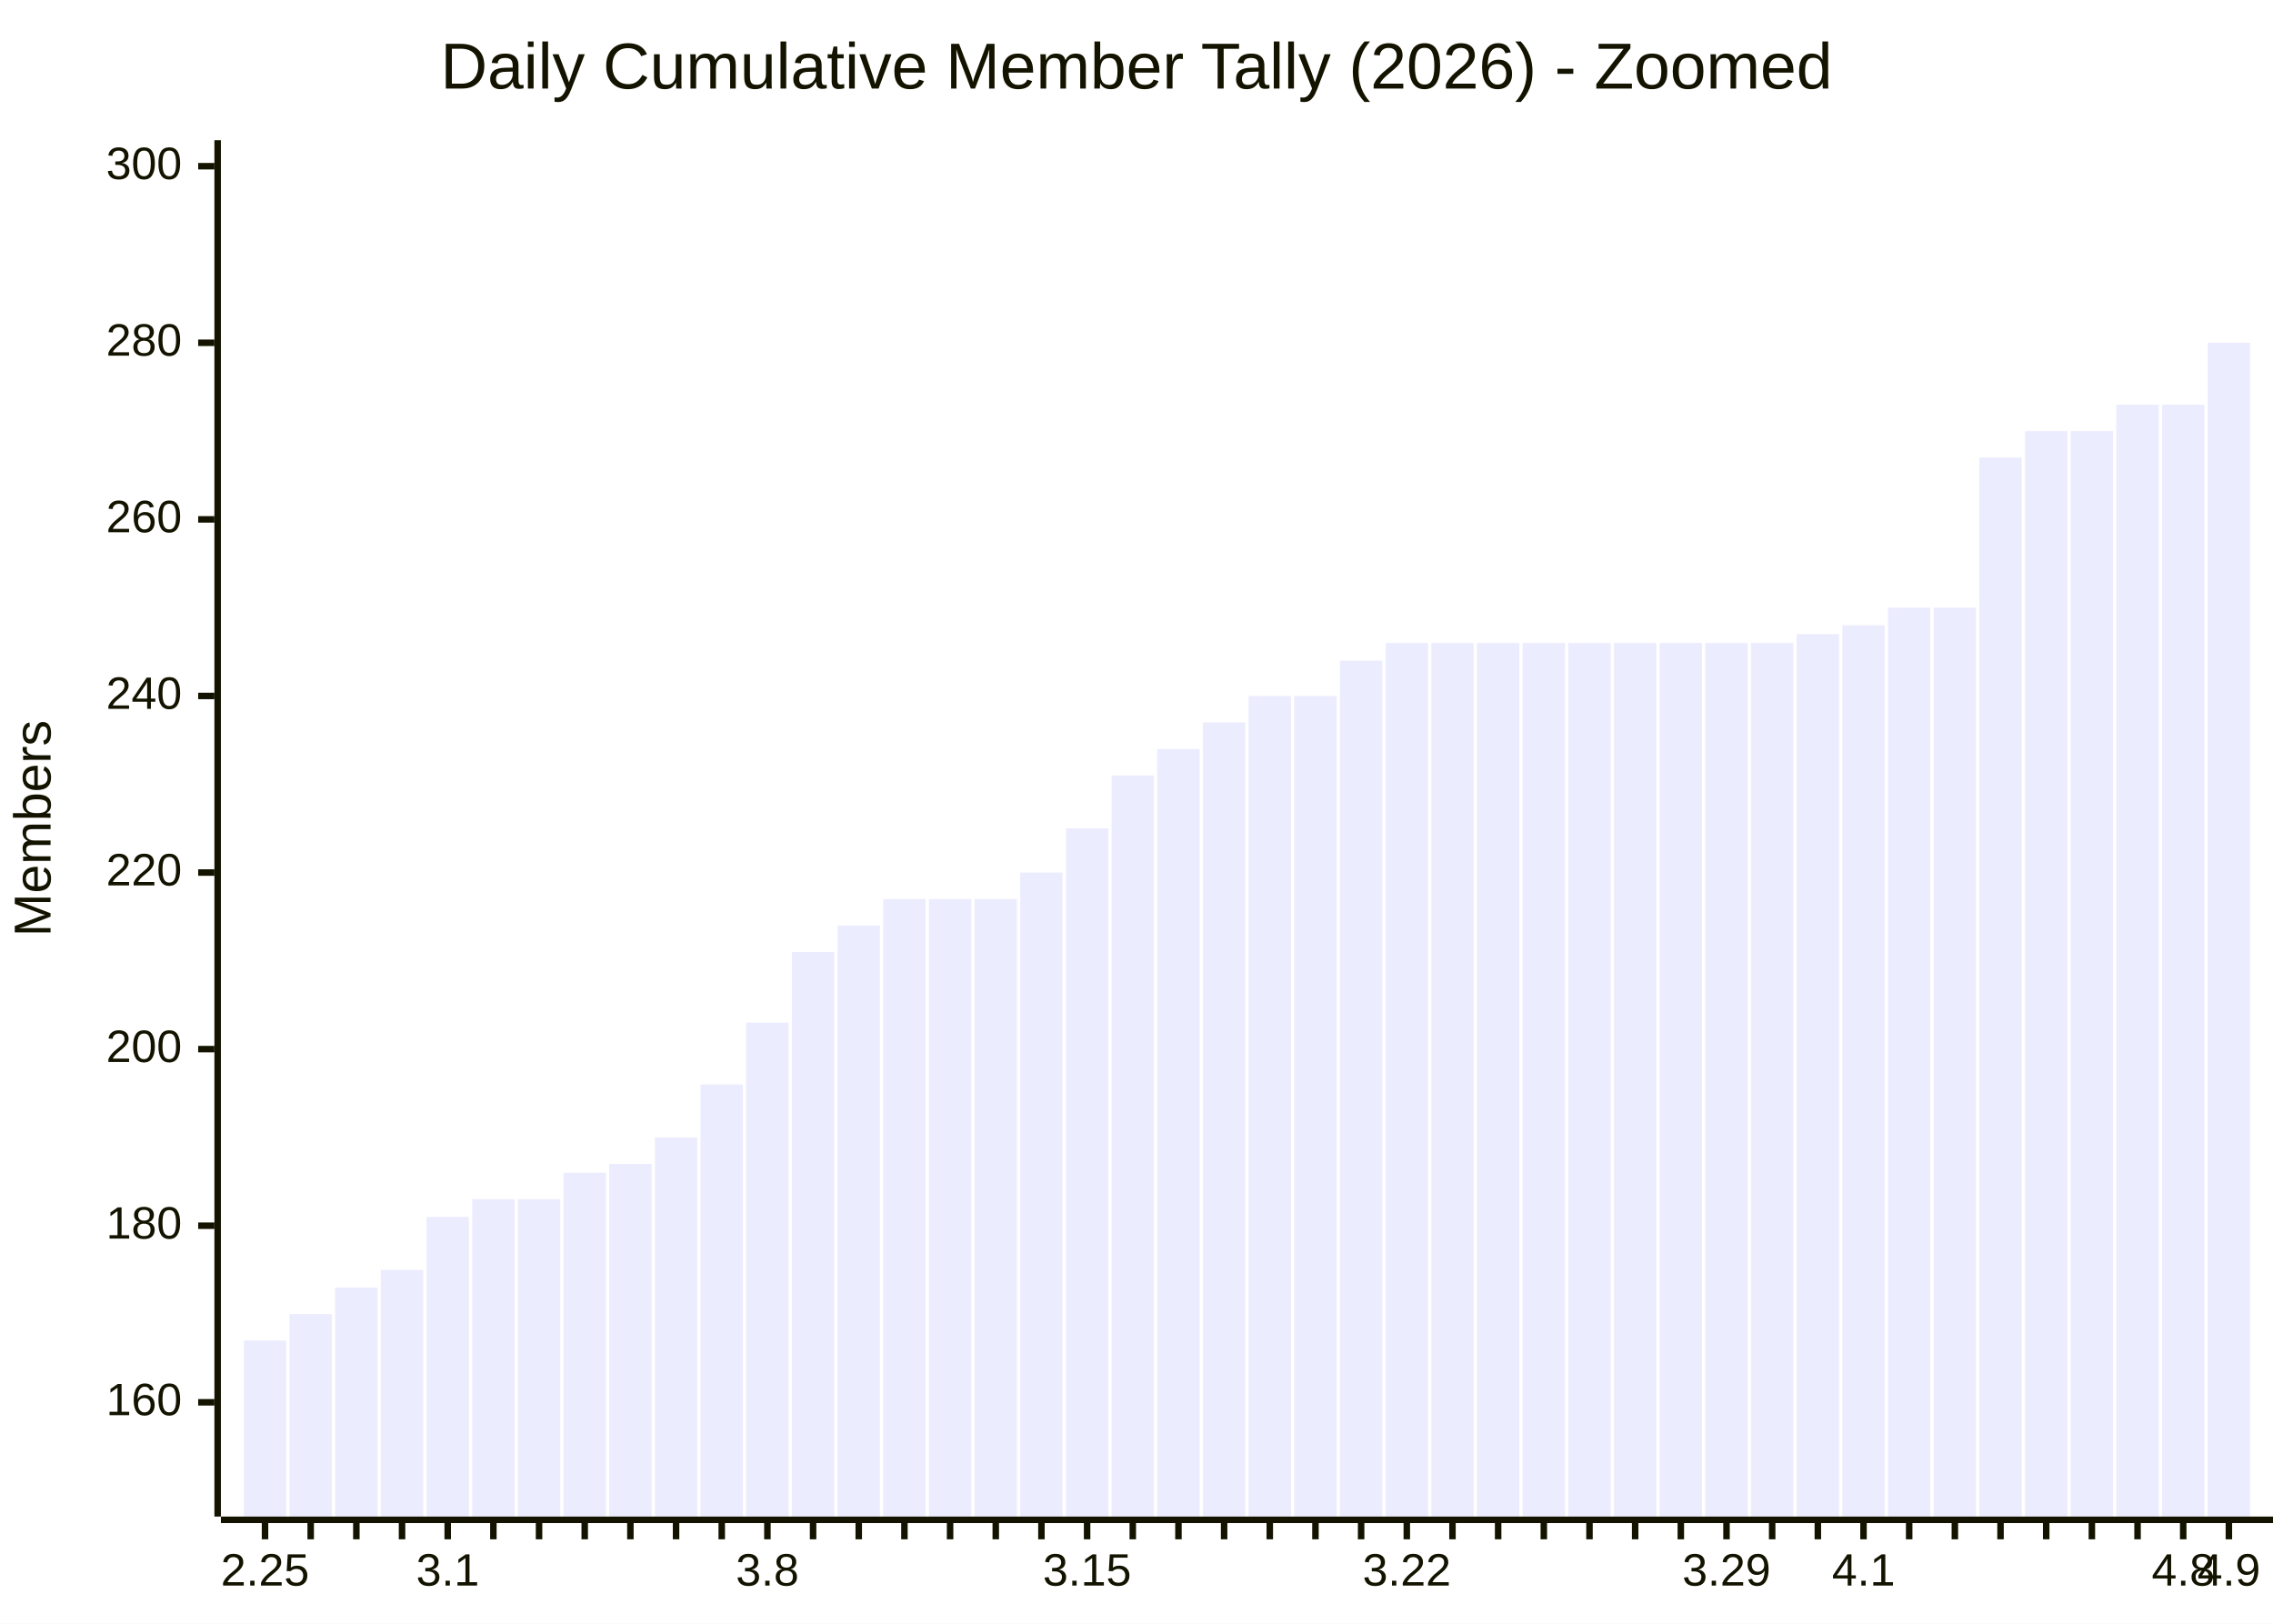
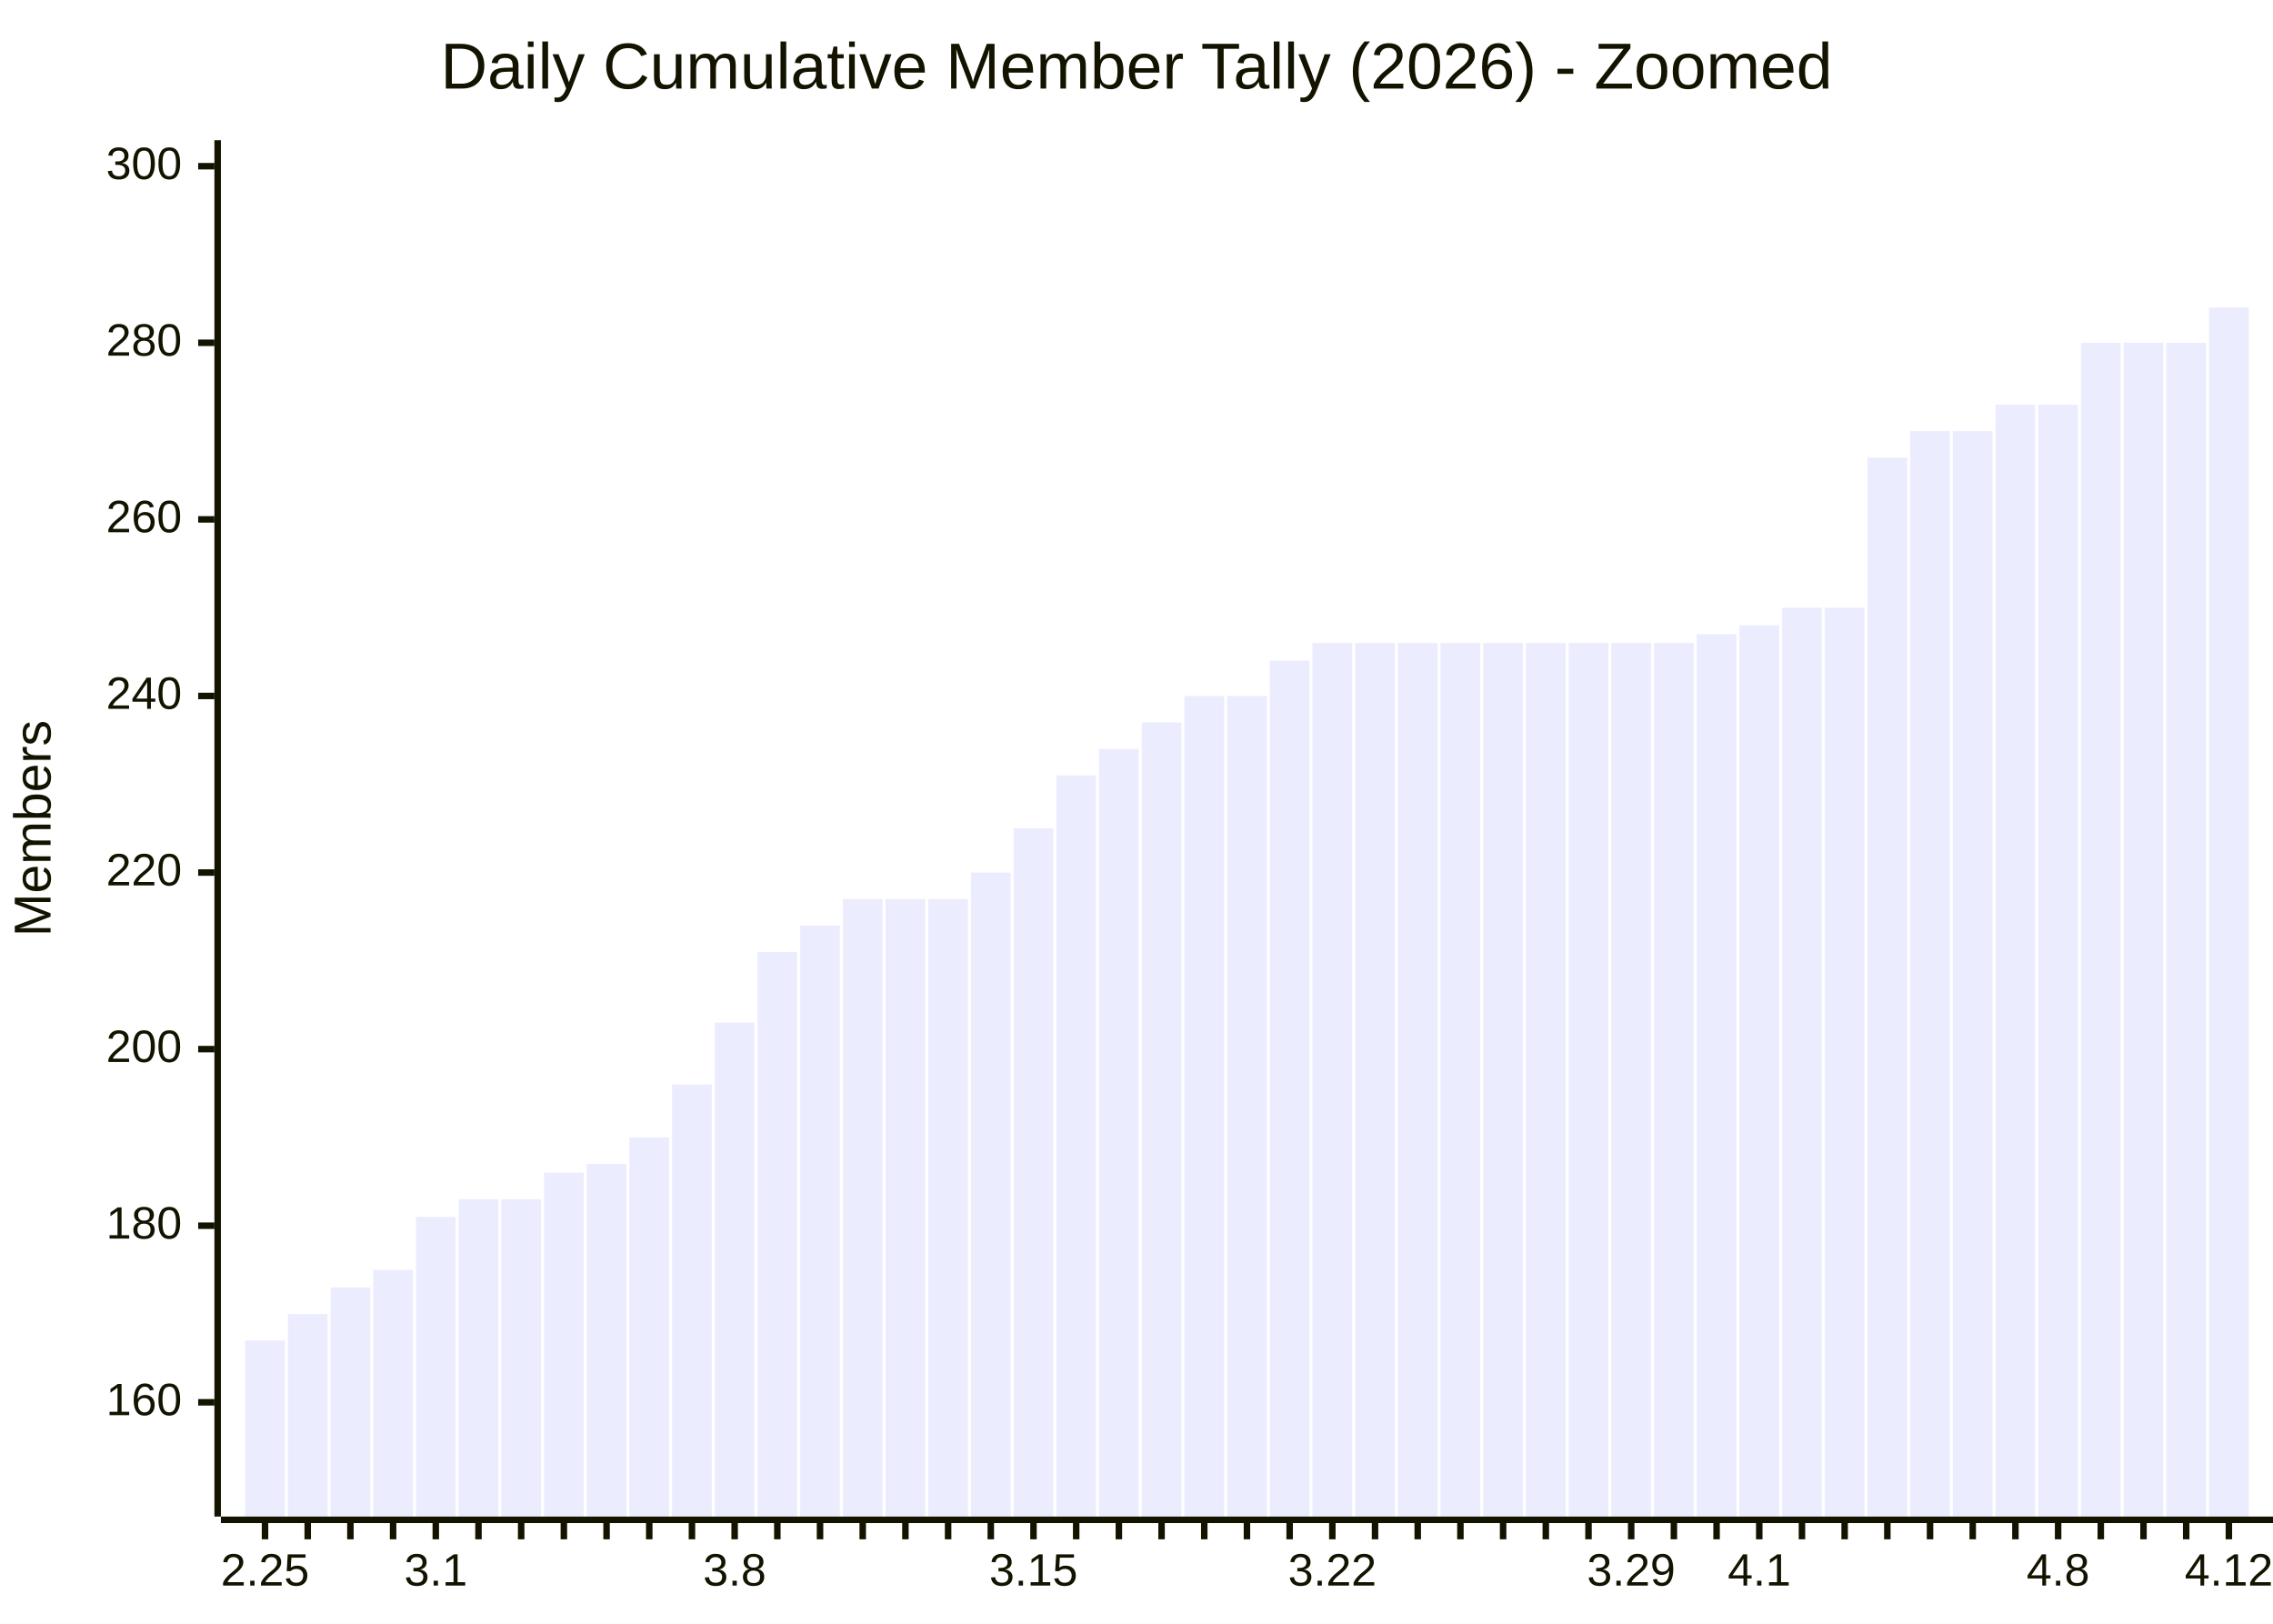
<svg xmlns="http://www.w3.org/2000/svg" id="my-svg" width="100%" style="max-width: 700px; background-color: white;" viewBox="0 0 700 500" role="graphics-document document" aria-roledescription="xychart">
  <style>#my-svg{font-family:"trebuchet ms",verdana,arial,sans-serif;font-size:16px;fill:#333;}@keyframes edge-animation-frame{from{stroke-dashoffset:0;}}@keyframes dash{to{stroke-dashoffset:0;}}#my-svg .edge-animation-slow{stroke-dasharray:9,5!important;stroke-dashoffset:900;animation:dash 50s linear infinite;stroke-linecap:round;}#my-svg .edge-animation-fast{stroke-dasharray:9,5!important;stroke-dashoffset:900;animation:dash 20s linear infinite;stroke-linecap:round;}#my-svg .error-icon{fill:#552222;}#my-svg .error-text{fill:#552222;stroke:#552222;}#my-svg .edge-thickness-normal{stroke-width:1px;}#my-svg .edge-thickness-thick{stroke-width:3.5px;}#my-svg .edge-pattern-solid{stroke-dasharray:0;}#my-svg .edge-thickness-invisible{stroke-width:0;fill:none;}#my-svg .edge-pattern-dashed{stroke-dasharray:3;}#my-svg .edge-pattern-dotted{stroke-dasharray:2;}#my-svg .marker{fill:#333333;stroke:#333333;}#my-svg .marker.cross{stroke:#333333;}#my-svg svg{font-family:"trebuchet ms",verdana,arial,sans-serif;font-size:16px;}#my-svg p{margin:0;}#my-svg :root{--mermaid-font-family:"trebuchet ms",verdana,arial,sans-serif;}</style>
  <g />
  <g class="main">
    <rect width="700" height="500" class="background" fill="white" />
    <g class="chart-title">
      <text x="0" y="0" fill="#131300" font-size="20" dominant-baseline="middle" text-anchor="middle" transform="translate(350, 21.58984) rotate(0)">Daily Cumulative Member Tally (2026) - Zoomed</text>
    </g>
    <g class="plot">
      <g class="bar-plot-0">
-         <rect x="75.088" y="412.78" width="13.058" height="54.22" fill="#ECECFF" stroke="#ECECFF" stroke-width="0" />
-         <rect x="89.153" y="404.624" width="13.058" height="62.376" fill="#ECECFF" stroke="#ECECFF" stroke-width="0" />
-         <rect x="103.218" y="396.468" width="13.058" height="70.532" fill="#ECECFF" stroke="#ECECFF" stroke-width="0" />
-         <rect x="117.283" y="391.03" width="13.058" height="75.97" fill="#ECECFF" stroke="#ECECFF" stroke-width="0" />
-         <rect x="131.348" y="374.717" width="13.058" height="92.283" fill="#ECECFF" stroke="#ECECFF" stroke-width="0" />
-         <rect x="145.413" y="369.28" width="13.058" height="97.72" fill="#ECECFF" stroke="#ECECFF" stroke-width="0" />
-         <rect x="159.478" y="369.28" width="13.058" height="97.72" fill="#ECECFF" stroke="#ECECFF" stroke-width="0" />
-         <rect x="173.543" y="361.123" width="13.058" height="105.877" fill="#ECECFF" stroke="#ECECFF" stroke-width="0" />
-         <rect x="187.608" y="358.404" width="13.058" height="108.596" fill="#ECECFF" stroke="#ECECFF" stroke-width="0" />
-         <rect x="201.674" y="350.248" width="13.058" height="116.752" fill="#ECECFF" stroke="#ECECFF" stroke-width="0" />
-         <rect x="215.739" y="333.935" width="13.058" height="133.065" fill="#ECECFF" stroke="#ECECFF" stroke-width="0" />
-         <rect x="229.804" y="314.903" width="13.058" height="152.097" fill="#ECECFF" stroke="#ECECFF" stroke-width="0" />
-         <rect x="243.869" y="293.153" width="13.058" height="173.847" fill="#ECECFF" stroke="#ECECFF" stroke-width="0" />
-         <rect x="257.934" y="284.997" width="13.058" height="182.003" fill="#ECECFF" stroke="#ECECFF" stroke-width="0" />
-         <rect x="271.999" y="276.84" width="13.058" height="190.16" fill="#ECECFF" stroke="#ECECFF" stroke-width="0" />
-         <rect x="286.064" y="276.84" width="13.058" height="190.16" fill="#ECECFF" stroke="#ECECFF" stroke-width="0" />
-         <rect x="300.129" y="276.84" width="13.058" height="190.16" fill="#ECECFF" stroke="#ECECFF" stroke-width="0" />
-         <rect x="314.194" y="268.684" width="13.058" height="198.316" fill="#ECECFF" stroke="#ECECFF" stroke-width="0" />
-         <rect x="328.259" y="255.09" width="13.058" height="211.91" fill="#ECECFF" stroke="#ECECFF" stroke-width="0" />
-         <rect x="342.324" y="238.777" width="13.058" height="228.223" fill="#ECECFF" stroke="#ECECFF" stroke-width="0" />
-         <rect x="356.389" y="230.621" width="13.058" height="236.379" fill="#ECECFF" stroke="#ECECFF" stroke-width="0" />
-         <rect x="370.454" y="222.464" width="13.058" height="244.536" fill="#ECECFF" stroke="#ECECFF" stroke-width="0" />
-         <rect x="384.519" y="214.308" width="13.058" height="252.692" fill="#ECECFF" stroke="#ECECFF" stroke-width="0" />
-         <rect x="398.584" y="214.308" width="13.058" height="252.692" fill="#ECECFF" stroke="#ECECFF" stroke-width="0" />
-         <rect x="412.649" y="203.433" width="13.058" height="263.567" fill="#ECECFF" stroke="#ECECFF" stroke-width="0" />
-         <rect x="426.714" y="197.995" width="13.058" height="269.005" fill="#ECECFF" stroke="#ECECFF" stroke-width="0" />
-         <rect x="440.779" y="197.995" width="13.058" height="269.005" fill="#ECECFF" stroke="#ECECFF" stroke-width="0" />
-         <rect x="454.844" y="197.995" width="13.058" height="269.005" fill="#ECECFF" stroke="#ECECFF" stroke-width="0" />
-         <rect x="468.909" y="197.995" width="13.058" height="269.005" fill="#ECECFF" stroke="#ECECFF" stroke-width="0" />
-         <rect x="482.974" y="197.995" width="13.058" height="269.005" fill="#ECECFF" stroke="#ECECFF" stroke-width="0" />
-         <rect x="497.039" y="197.995" width="13.058" height="269.005" fill="#ECECFF" stroke="#ECECFF" stroke-width="0" />
-         <rect x="511.104" y="197.995" width="13.058" height="269.005" fill="#ECECFF" stroke="#ECECFF" stroke-width="0" />
-         <rect x="525.17" y="197.995" width="13.058" height="269.005" fill="#ECECFF" stroke="#ECECFF" stroke-width="0" />
-         <rect x="539.235" y="197.995" width="13.058" height="269.005" fill="#ECECFF" stroke="#ECECFF" stroke-width="0" />
-         <rect x="553.3" y="195.276" width="13.058" height="271.724" fill="#ECECFF" stroke="#ECECFF" stroke-width="0" />
-         <rect x="567.365" y="192.557" width="13.058" height="274.443" fill="#ECECFF" stroke="#ECECFF" stroke-width="0" />
-         <rect x="581.43" y="187.12" width="13.058" height="279.88" fill="#ECECFF" stroke="#ECECFF" stroke-width="0" />
-         <rect x="595.495" y="187.12" width="13.058" height="279.88" fill="#ECECFF" stroke="#ECECFF" stroke-width="0" />
-         <rect x="609.56" y="140.9" width="13.058" height="326.1" fill="#ECECFF" stroke="#ECECFF" stroke-width="0" />
-         <rect x="623.625" y="132.744" width="13.058" height="334.256" fill="#ECECFF" stroke="#ECECFF" stroke-width="0" />
-         <rect x="637.69" y="132.744" width="13.058" height="334.256" fill="#ECECFF" stroke="#ECECFF" stroke-width="0" />
-         <rect x="651.755" y="124.587" width="13.058" height="342.413" fill="#ECECFF" stroke="#ECECFF" stroke-width="0" />
-         <rect x="665.82" y="124.587" width="13.058" height="342.413" fill="#ECECFF" stroke="#ECECFF" stroke-width="0" />
-         <rect x="679.885" y="105.556" width="13.058" height="361.444" fill="#ECECFF" stroke="#ECECFF" stroke-width="0" />
+         <rect x="75.505" y="412.78" width="12.225" height="54.22" fill="#ECECFF" stroke="#ECECFF" stroke-width="0" />
+         <rect x="88.653" y="404.624" width="12.225" height="62.376" fill="#ECECFF" stroke="#ECECFF" stroke-width="0" />
+         <rect x="101.8" y="396.468" width="12.225" height="70.532" fill="#ECECFF" stroke="#ECECFF" stroke-width="0" />
+         <rect x="114.948" y="391.03" width="12.225" height="75.97" fill="#ECECFF" stroke="#ECECFF" stroke-width="0" />
+         <rect x="128.096" y="374.717" width="12.225" height="92.283" fill="#ECECFF" stroke="#ECECFF" stroke-width="0" />
+         <rect x="141.244" y="369.28" width="12.225" height="97.72" fill="#ECECFF" stroke="#ECECFF" stroke-width="0" />
+         <rect x="154.391" y="369.28" width="12.225" height="97.72" fill="#ECECFF" stroke="#ECECFF" stroke-width="0" />
+         <rect x="167.539" y="361.123" width="12.225" height="105.877" fill="#ECECFF" stroke="#ECECFF" stroke-width="0" />
+         <rect x="180.687" y="358.404" width="12.225" height="108.596" fill="#ECECFF" stroke="#ECECFF" stroke-width="0" />
+         <rect x="193.835" y="350.248" width="12.225" height="116.752" fill="#ECECFF" stroke="#ECECFF" stroke-width="0" />
+         <rect x="206.982" y="333.935" width="12.225" height="133.065" fill="#ECECFF" stroke="#ECECFF" stroke-width="0" />
+         <rect x="220.13" y="314.903" width="12.225" height="152.097" fill="#ECECFF" stroke="#ECECFF" stroke-width="0" />
+         <rect x="233.278" y="293.153" width="12.225" height="173.847" fill="#ECECFF" stroke="#ECECFF" stroke-width="0" />
+         <rect x="246.426" y="284.997" width="12.225" height="182.003" fill="#ECECFF" stroke="#ECECFF" stroke-width="0" />
+         <rect x="259.573" y="276.84" width="12.225" height="190.16" fill="#ECECFF" stroke="#ECECFF" stroke-width="0" />
+         <rect x="272.721" y="276.84" width="12.225" height="190.16" fill="#ECECFF" stroke="#ECECFF" stroke-width="0" />
+         <rect x="285.869" y="276.84" width="12.225" height="190.16" fill="#ECECFF" stroke="#ECECFF" stroke-width="0" />
+         <rect x="299.017" y="268.684" width="12.225" height="198.316" fill="#ECECFF" stroke="#ECECFF" stroke-width="0" />
+         <rect x="312.165" y="255.09" width="12.225" height="211.91" fill="#ECECFF" stroke="#ECECFF" stroke-width="0" />
+         <rect x="325.312" y="238.777" width="12.225" height="228.223" fill="#ECECFF" stroke="#ECECFF" stroke-width="0" />
+         <rect x="338.46" y="230.621" width="12.225" height="236.379" fill="#ECECFF" stroke="#ECECFF" stroke-width="0" />
+         <rect x="351.608" y="222.464" width="12.225" height="244.536" fill="#ECECFF" stroke="#ECECFF" stroke-width="0" />
+         <rect x="364.756" y="214.308" width="12.225" height="252.692" fill="#ECECFF" stroke="#ECECFF" stroke-width="0" />
+         <rect x="377.903" y="214.308" width="12.225" height="252.692" fill="#ECECFF" stroke="#ECECFF" stroke-width="0" />
+         <rect x="391.051" y="203.433" width="12.225" height="263.567" fill="#ECECFF" stroke="#ECECFF" stroke-width="0" />
+         <rect x="404.199" y="197.995" width="12.225" height="269.005" fill="#ECECFF" stroke="#ECECFF" stroke-width="0" />
+         <rect x="417.347" y="197.995" width="12.225" height="269.005" fill="#ECECFF" stroke="#ECECFF" stroke-width="0" />
+         <rect x="430.494" y="197.995" width="12.225" height="269.005" fill="#ECECFF" stroke="#ECECFF" stroke-width="0" />
+         <rect x="443.642" y="197.995" width="12.225" height="269.005" fill="#ECECFF" stroke="#ECECFF" stroke-width="0" />
+         <rect x="456.79" y="197.995" width="12.225" height="269.005" fill="#ECECFF" stroke="#ECECFF" stroke-width="0" />
+         <rect x="469.938" y="197.995" width="12.225" height="269.005" fill="#ECECFF" stroke="#ECECFF" stroke-width="0" />
+         <rect x="483.085" y="197.995" width="12.225" height="269.005" fill="#ECECFF" stroke="#ECECFF" stroke-width="0" />
+         <rect x="496.233" y="197.995" width="12.225" height="269.005" fill="#ECECFF" stroke="#ECECFF" stroke-width="0" />
+         <rect x="509.381" y="197.995" width="12.225" height="269.005" fill="#ECECFF" stroke="#ECECFF" stroke-width="0" />
+         <rect x="522.529" y="195.276" width="12.225" height="271.724" fill="#ECECFF" stroke="#ECECFF" stroke-width="0" />
+         <rect x="535.676" y="192.557" width="12.225" height="274.443" fill="#ECECFF" stroke="#ECECFF" stroke-width="0" />
+         <rect x="548.824" y="187.12" width="12.225" height="279.88" fill="#ECECFF" stroke="#ECECFF" stroke-width="0" />
+         <rect x="561.972" y="187.12" width="12.225" height="279.88" fill="#ECECFF" stroke="#ECECFF" stroke-width="0" />
+         <rect x="575.12" y="140.9" width="12.225" height="326.1" fill="#ECECFF" stroke="#ECECFF" stroke-width="0" />
+         <rect x="588.267" y="132.744" width="12.225" height="334.256" fill="#ECECFF" stroke="#ECECFF" stroke-width="0" />
+         <rect x="601.415" y="132.744" width="12.225" height="334.256" fill="#ECECFF" stroke="#ECECFF" stroke-width="0" />
+         <rect x="614.563" y="124.587" width="12.225" height="342.413" fill="#ECECFF" stroke="#ECECFF" stroke-width="0" />
+         <rect x="627.711" y="124.587" width="12.225" height="342.413" fill="#ECECFF" stroke="#ECECFF" stroke-width="0" />
+         <rect x="640.858" y="105.556" width="12.225" height="361.444" fill="#ECECFF" stroke="#ECECFF" stroke-width="0" />
+         <rect x="654.006" y="105.556" width="12.225" height="361.444" fill="#ECECFF" stroke="#ECECFF" stroke-width="0" />
+         <rect x="667.154" y="105.556" width="12.225" height="361.444" fill="#ECECFF" stroke="#ECECFF" stroke-width="0" />
+         <rect x="680.302" y="94.681" width="12.225" height="372.319" fill="#ECECFF" stroke="#ECECFF" stroke-width="0" />
      </g>
    </g>
    <g class="bottom-axis">
      <g class="axis-line">
        <path d="M 68.031,468 L 700,468" fill="none" stroke="#131300" stroke-width="2" />
      </g>
      <g class="label">
        <text x="0" y="0" fill="#131300" font-size="14" dominant-baseline="text-before-edge" text-anchor="middle" transform="translate(81.61719, 479) rotate(0)">2.25</text>
-         <text x="0" y="0" fill="#131300" font-size="14" dominant-baseline="text-before-edge" text-anchor="middle" transform="translate(95.68223, 479) rotate(0)">​​</text>
-         <text x="0" y="0" fill="#131300" font-size="14" dominant-baseline="text-before-edge" text-anchor="middle" transform="translate(109.7473, 479) rotate(0)">​​​</text>
-         <text x="0" y="0" fill="#131300" font-size="14" dominant-baseline="text-before-edge" text-anchor="middle" transform="translate(123.8123, 479) rotate(0)">​​​​</text>
-         <text x="0" y="0" fill="#131300" font-size="14" dominant-baseline="text-before-edge" text-anchor="middle" transform="translate(137.8774, 479) rotate(0)">3.1</text>
-         <text x="0" y="0" fill="#131300" font-size="14" dominant-baseline="text-before-edge" text-anchor="middle" transform="translate(151.9424, 479) rotate(0)">​​​​​​</text>
-         <text x="0" y="0" fill="#131300" font-size="14" dominant-baseline="text-before-edge" text-anchor="middle" transform="translate(166.0075, 479) rotate(0)">​​​​​​​</text>
-         <text x="0" y="0" fill="#131300" font-size="14" dominant-baseline="text-before-edge" text-anchor="middle" transform="translate(180.0725, 479) rotate(0)">​​​​​​​​</text>
-         <text x="0" y="0" fill="#131300" font-size="14" dominant-baseline="text-before-edge" text-anchor="middle" transform="translate(194.1375, 479) rotate(0)">​​​​​​​​​</text>
-         <text x="0" y="0" fill="#131300" font-size="14" dominant-baseline="text-before-edge" text-anchor="middle" transform="translate(208.2026, 479) rotate(0)">​​​​​​​​​​</text>
-         <text x="0" y="0" fill="#131300" font-size="14" dominant-baseline="text-before-edge" text-anchor="middle" transform="translate(222.2676, 479) rotate(0)">​​​​​​​​​​​</text>
-         <text x="0" y="0" fill="#131300" font-size="14" dominant-baseline="text-before-edge" text-anchor="middle" transform="translate(236.3327, 479) rotate(0)">3.8</text>
-         <text x="0" y="0" fill="#131300" font-size="14" dominant-baseline="text-before-edge" text-anchor="middle" transform="translate(250.3977, 479) rotate(0)">​​​​​​​​​​​​​</text>
-         <text x="0" y="0" fill="#131300" font-size="14" dominant-baseline="text-before-edge" text-anchor="middle" transform="translate(264.4628, 479) rotate(0)">​​​​​​​​​​​​​​</text>
-         <text x="0" y="0" fill="#131300" font-size="14" dominant-baseline="text-before-edge" text-anchor="middle" transform="translate(278.5278, 479) rotate(0)">​​​​​​​​​​​​​​​</text>
-         <text x="0" y="0" fill="#131300" font-size="14" dominant-baseline="text-before-edge" text-anchor="middle" transform="translate(292.5928, 479) rotate(0)">​​​​​​​​​​​​​​​​</text>
-         <text x="0" y="0" fill="#131300" font-size="14" dominant-baseline="text-before-edge" text-anchor="middle" transform="translate(306.6579, 479) rotate(0)">​​​​​​​​​​​​​​​​​</text>
-         <text x="0" y="0" fill="#131300" font-size="14" dominant-baseline="text-before-edge" text-anchor="middle" transform="translate(320.7229, 479) rotate(0)">​​​​​​​​​​​​​​​​​​</text>
-         <text x="0" y="0" fill="#131300" font-size="14" dominant-baseline="text-before-edge" text-anchor="middle" transform="translate(334.788, 479) rotate(0)">3.15</text>
-         <text x="0" y="0" fill="#131300" font-size="14" dominant-baseline="text-before-edge" text-anchor="middle" transform="translate(348.853, 479) rotate(0)">​​​​​​​​​​​​​​​​​​​​</text>
-         <text x="0" y="0" fill="#131300" font-size="14" dominant-baseline="text-before-edge" text-anchor="middle" transform="translate(362.9181, 479) rotate(0)">​​​​​​​​​​​​​​​​​​​​​</text>
-         <text x="0" y="0" fill="#131300" font-size="14" dominant-baseline="text-before-edge" text-anchor="middle" transform="translate(376.9831, 479) rotate(0)">​​​​​​​​​​​​​​​​​​​​​​</text>
-         <text x="0" y="0" fill="#131300" font-size="14" dominant-baseline="text-before-edge" text-anchor="middle" transform="translate(391.0481, 479) rotate(0)">​​​​​​​​​​​​​​​​​​​​​​​</text>
-         <text x="0" y="0" fill="#131300" font-size="14" dominant-baseline="text-before-edge" text-anchor="middle" transform="translate(405.1132, 479) rotate(0)">​​​​​​​​​​​​​​​​​​​​​​​​</text>
-         <text x="0" y="0" fill="#131300" font-size="14" dominant-baseline="text-before-edge" text-anchor="middle" transform="translate(419.1782, 479) rotate(0)">​​​​​​​​​​​​​​​​​​​​​​​​​</text>
-         <text x="0" y="0" fill="#131300" font-size="14" dominant-baseline="text-before-edge" text-anchor="middle" transform="translate(433.2433, 479) rotate(0)">3.22</text>
-         <text x="0" y="0" fill="#131300" font-size="14" dominant-baseline="text-before-edge" text-anchor="middle" transform="translate(447.3083, 479) rotate(0)">​​​​​​​​​​​​​​​​​​​​​​​​​​​</text>
-         <text x="0" y="0" fill="#131300" font-size="14" dominant-baseline="text-before-edge" text-anchor="middle" transform="translate(461.3734, 479) rotate(0)">​​​​​​​​​​​​​​​​​​​​​​​​​​​​</text>
-         <text x="0" y="0" fill="#131300" font-size="14" dominant-baseline="text-before-edge" text-anchor="middle" transform="translate(475.4384, 479) rotate(0)">​​​​​​​​​​​​​​​​​​​​​​​​​​​​​</text>
-         <text x="0" y="0" fill="#131300" font-size="14" dominant-baseline="text-before-edge" text-anchor="middle" transform="translate(489.5035, 479) rotate(0)">​​​​​​​​​​​​​​​​​​​​​​​​​​​​​​</text>
-         <text x="0" y="0" fill="#131300" font-size="14" dominant-baseline="text-before-edge" text-anchor="middle" transform="translate(503.5685, 479) rotate(0)">​​​​​​​​​​​​​​​​​​​​​​​​​​​​​​​</text>
-         <text x="0" y="0" fill="#131300" font-size="14" dominant-baseline="text-before-edge" text-anchor="middle" transform="translate(517.6335, 479) rotate(0)">​​​​​​​​​​​​​​​​​​​​​​​​​​​​​​​​</text>
-         <text x="0" y="0" fill="#131300" font-size="14" dominant-baseline="text-before-edge" text-anchor="middle" transform="translate(531.6986, 479) rotate(0)">3.29</text>
-         <text x="0" y="0" fill="#131300" font-size="14" dominant-baseline="text-before-edge" text-anchor="middle" transform="translate(545.7636, 479) rotate(0)">​​​​​​​​​​​​​​​​​​​​​​​​​​​​​​​​​​</text>
-         <text x="0" y="0" fill="#131300" font-size="14" dominant-baseline="text-before-edge" text-anchor="middle" transform="translate(559.8287, 479) rotate(0)">​​​​​​​​​​​​​​​​​​​​​​​​​​​​​​​​​​​</text>
-         <text x="0" y="0" fill="#131300" font-size="14" dominant-baseline="text-before-edge" text-anchor="middle" transform="translate(573.8937, 479) rotate(0)">4.1</text>
-         <text x="0" y="0" fill="#131300" font-size="14" dominant-baseline="text-before-edge" text-anchor="middle" transform="translate(587.9588, 479) rotate(0)">​​​​​​​​​​​​​​​​​​​​​​​​​​​​​​​​​​​​​</text>
-         <text x="0" y="0" fill="#131300" font-size="14" dominant-baseline="text-before-edge" text-anchor="middle" transform="translate(602.0238, 479) rotate(0)">​​​​​​​​​​​​​​​​​​​​​​​​​​​​​​​​​​​​​​</text>
-         <text x="0" y="0" fill="#131300" font-size="14" dominant-baseline="text-before-edge" text-anchor="middle" transform="translate(616.0888, 479) rotate(0)">​​​​​​​​​​​​​​​​​​​​​​​​​​​​​​​​​​​​​​​</text>
-         <text x="0" y="0" fill="#131300" font-size="14" dominant-baseline="text-before-edge" text-anchor="middle" transform="translate(630.1539, 479) rotate(0)">​​​​​​​​​​​​​​​​​​​​​​​​​​​​​​​​​​​​​​​​</text>
-         <text x="0" y="0" fill="#131300" font-size="14" dominant-baseline="text-before-edge" text-anchor="middle" transform="translate(644.2189, 479) rotate(0)">​​​​​​​​​​​​​​​​​​​​​​​​​​​​​​​​​​​​​​​​​</text>
-         <text x="0" y="0" fill="#131300" font-size="14" dominant-baseline="text-before-edge" text-anchor="middle" transform="translate(658.284, 479) rotate(0)">​​​​​​​​​​​​​​​​​​​​​​​​​​​​​​​​​​​​​​​​​​</text>
-         <text x="0" y="0" fill="#131300" font-size="14" dominant-baseline="text-before-edge" text-anchor="middle" transform="translate(672.349, 479) rotate(0)">4.8</text>
-         <text x="0" y="0" fill="#131300" font-size="14" dominant-baseline="text-before-edge" text-anchor="middle" transform="translate(686.4141, 479) rotate(0)">4.9</text>
+         <text x="0" y="0" fill="#131300" font-size="14" dominant-baseline="text-before-edge" text-anchor="middle" transform="translate(94.76495, 479) rotate(0)">​​</text>
+         <text x="0" y="0" fill="#131300" font-size="14" dominant-baseline="text-before-edge" text-anchor="middle" transform="translate(107.9127, 479) rotate(0)">​​​</text>
+         <text x="0" y="0" fill="#131300" font-size="14" dominant-baseline="text-before-edge" text-anchor="middle" transform="translate(121.0605, 479) rotate(0)">​​​​</text>
+         <text x="0" y="0" fill="#131300" font-size="14" dominant-baseline="text-before-edge" text-anchor="middle" transform="translate(134.2082, 479) rotate(0)">3.1</text>
+         <text x="0" y="0" fill="#131300" font-size="14" dominant-baseline="text-before-edge" text-anchor="middle" transform="translate(147.356, 479) rotate(0)">​​​​​​</text>
+         <text x="0" y="0" fill="#131300" font-size="14" dominant-baseline="text-before-edge" text-anchor="middle" transform="translate(160.5037, 479) rotate(0)">​​​​​​​</text>
+         <text x="0" y="0" fill="#131300" font-size="14" dominant-baseline="text-before-edge" text-anchor="middle" transform="translate(173.6515, 479) rotate(0)">​​​​​​​​</text>
+         <text x="0" y="0" fill="#131300" font-size="14" dominant-baseline="text-before-edge" text-anchor="middle" transform="translate(186.7993, 479) rotate(0)">​​​​​​​​​</text>
+         <text x="0" y="0" fill="#131300" font-size="14" dominant-baseline="text-before-edge" text-anchor="middle" transform="translate(199.947, 479) rotate(0)">​​​​​​​​​​</text>
+         <text x="0" y="0" fill="#131300" font-size="14" dominant-baseline="text-before-edge" text-anchor="middle" transform="translate(213.0948, 479) rotate(0)">​​​​​​​​​​​</text>
+         <text x="0" y="0" fill="#131300" font-size="14" dominant-baseline="text-before-edge" text-anchor="middle" transform="translate(226.2425, 479) rotate(0)">3.8</text>
+         <text x="0" y="0" fill="#131300" font-size="14" dominant-baseline="text-before-edge" text-anchor="middle" transform="translate(239.3903, 479) rotate(0)">​​​​​​​​​​​​​</text>
+         <text x="0" y="0" fill="#131300" font-size="14" dominant-baseline="text-before-edge" text-anchor="middle" transform="translate(252.538, 479) rotate(0)">​​​​​​​​​​​​​​</text>
+         <text x="0" y="0" fill="#131300" font-size="14" dominant-baseline="text-before-edge" text-anchor="middle" transform="translate(265.6858, 479) rotate(0)">​​​​​​​​​​​​​​​</text>
+         <text x="0" y="0" fill="#131300" font-size="14" dominant-baseline="text-before-edge" text-anchor="middle" transform="translate(278.8336, 479) rotate(0)">​​​​​​​​​​​​​​​​</text>
+         <text x="0" y="0" fill="#131300" font-size="14" dominant-baseline="text-before-edge" text-anchor="middle" transform="translate(291.9813, 479) rotate(0)">​​​​​​​​​​​​​​​​​</text>
+         <text x="0" y="0" fill="#131300" font-size="14" dominant-baseline="text-before-edge" text-anchor="middle" transform="translate(305.1291, 479) rotate(0)">​​​​​​​​​​​​​​​​​​</text>
+         <text x="0" y="0" fill="#131300" font-size="14" dominant-baseline="text-before-edge" text-anchor="middle" transform="translate(318.2768, 479) rotate(0)">3.15</text>
+         <text x="0" y="0" fill="#131300" font-size="14" dominant-baseline="text-before-edge" text-anchor="middle" transform="translate(331.4246, 479) rotate(0)">​​​​​​​​​​​​​​​​​​​​</text>
+         <text x="0" y="0" fill="#131300" font-size="14" dominant-baseline="text-before-edge" text-anchor="middle" transform="translate(344.5724, 479) rotate(0)">​​​​​​​​​​​​​​​​​​​​​</text>
+         <text x="0" y="0" fill="#131300" font-size="14" dominant-baseline="text-before-edge" text-anchor="middle" transform="translate(357.7201, 479) rotate(0)">​​​​​​​​​​​​​​​​​​​​​​</text>
+         <text x="0" y="0" fill="#131300" font-size="14" dominant-baseline="text-before-edge" text-anchor="middle" transform="translate(370.8679, 479) rotate(0)">​​​​​​​​​​​​​​​​​​​​​​​</text>
+         <text x="0" y="0" fill="#131300" font-size="14" dominant-baseline="text-before-edge" text-anchor="middle" transform="translate(384.0156, 479) rotate(0)">​​​​​​​​​​​​​​​​​​​​​​​​</text>
+         <text x="0" y="0" fill="#131300" font-size="14" dominant-baseline="text-before-edge" text-anchor="middle" transform="translate(397.1634, 479) rotate(0)">​​​​​​​​​​​​​​​​​​​​​​​​​</text>
+         <text x="0" y="0" fill="#131300" font-size="14" dominant-baseline="text-before-edge" text-anchor="middle" transform="translate(410.3111, 479) rotate(0)">3.22</text>
+         <text x="0" y="0" fill="#131300" font-size="14" dominant-baseline="text-before-edge" text-anchor="middle" transform="translate(423.4589, 479) rotate(0)">​​​​​​​​​​​​​​​​​​​​​​​​​​​</text>
+         <text x="0" y="0" fill="#131300" font-size="14" dominant-baseline="text-before-edge" text-anchor="middle" transform="translate(436.6067, 479) rotate(0)">​​​​​​​​​​​​​​​​​​​​​​​​​​​​</text>
+         <text x="0" y="0" fill="#131300" font-size="14" dominant-baseline="text-before-edge" text-anchor="middle" transform="translate(449.7544, 479) rotate(0)">​​​​​​​​​​​​​​​​​​​​​​​​​​​​​</text>
+         <text x="0" y="0" fill="#131300" font-size="14" dominant-baseline="text-before-edge" text-anchor="middle" transform="translate(462.9022, 479) rotate(0)">​​​​​​​​​​​​​​​​​​​​​​​​​​​​​​</text>
+         <text x="0" y="0" fill="#131300" font-size="14" dominant-baseline="text-before-edge" text-anchor="middle" transform="translate(476.0499, 479) rotate(0)">​​​​​​​​​​​​​​​​​​​​​​​​​​​​​​​</text>
+         <text x="0" y="0" fill="#131300" font-size="14" dominant-baseline="text-before-edge" text-anchor="middle" transform="translate(489.1977, 479) rotate(0)">​​​​​​​​​​​​​​​​​​​​​​​​​​​​​​​​</text>
+         <text x="0" y="0" fill="#131300" font-size="14" dominant-baseline="text-before-edge" text-anchor="middle" transform="translate(502.3454, 479) rotate(0)">3.29</text>
+         <text x="0" y="0" fill="#131300" font-size="14" dominant-baseline="text-before-edge" text-anchor="middle" transform="translate(515.4932, 479) rotate(0)">​​​​​​​​​​​​​​​​​​​​​​​​​​​​​​​​​​</text>
+         <text x="0" y="0" fill="#131300" font-size="14" dominant-baseline="text-before-edge" text-anchor="middle" transform="translate(528.641, 479) rotate(0)">​​​​​​​​​​​​​​​​​​​​​​​​​​​​​​​​​​​</text>
+         <text x="0" y="0" fill="#131300" font-size="14" dominant-baseline="text-before-edge" text-anchor="middle" transform="translate(541.7887, 479) rotate(0)">4.1</text>
+         <text x="0" y="0" fill="#131300" font-size="14" dominant-baseline="text-before-edge" text-anchor="middle" transform="translate(554.9365, 479) rotate(0)">​​​​​​​​​​​​​​​​​​​​​​​​​​​​​​​​​​​​​</text>
+         <text x="0" y="0" fill="#131300" font-size="14" dominant-baseline="text-before-edge" text-anchor="middle" transform="translate(568.0842, 479) rotate(0)">​​​​​​​​​​​​​​​​​​​​​​​​​​​​​​​​​​​​​​</text>
+         <text x="0" y="0" fill="#131300" font-size="14" dominant-baseline="text-before-edge" text-anchor="middle" transform="translate(581.232, 479) rotate(0)">​​​​​​​​​​​​​​​​​​​​​​​​​​​​​​​​​​​​​​​</text>
+         <text x="0" y="0" fill="#131300" font-size="14" dominant-baseline="text-before-edge" text-anchor="middle" transform="translate(594.3798, 479) rotate(0)">​​​​​​​​​​​​​​​​​​​​​​​​​​​​​​​​​​​​​​​​</text>
+         <text x="0" y="0" fill="#131300" font-size="14" dominant-baseline="text-before-edge" text-anchor="middle" transform="translate(607.5275, 479) rotate(0)">​​​​​​​​​​​​​​​​​​​​​​​​​​​​​​​​​​​​​​​​​</text>
+         <text x="0" y="0" fill="#131300" font-size="14" dominant-baseline="text-before-edge" text-anchor="middle" transform="translate(620.6753, 479) rotate(0)">​​​​​​​​​​​​​​​​​​​​​​​​​​​​​​​​​​​​​​​​​​</text>
+         <text x="0" y="0" fill="#131300" font-size="14" dominant-baseline="text-before-edge" text-anchor="middle" transform="translate(633.823, 479) rotate(0)">4.8</text>
+         <text x="0" y="0" fill="#131300" font-size="14" dominant-baseline="text-before-edge" text-anchor="middle" transform="translate(646.9708, 479) rotate(0)">​​​​​​​​​​​​​​​​​​​​​​​​​​​​​​​​​​​​​​​​​​​​</text>
+         <text x="0" y="0" fill="#131300" font-size="14" dominant-baseline="text-before-edge" text-anchor="middle" transform="translate(660.1185, 479) rotate(0)">​​​​​​​​​​​​​​​​​​​​​​​​​​​​​​​​​​​​​​​​​​​​​</text>
+         <text x="0" y="0" fill="#131300" font-size="14" dominant-baseline="text-before-edge" text-anchor="middle" transform="translate(673.2663, 479) rotate(0)">​​​​​​​​​​​​​​​​​​​​​​​​​​​​​​​​​​​​​​​​​​​​​​</text>
+         <text x="0" y="0" fill="#131300" font-size="14" dominant-baseline="text-before-edge" text-anchor="middle" transform="translate(686.4141, 479) rotate(0)">4.12</text>
      </g>
      <g class="ticks">
        <path d="M 81.617,469 L 81.617,474" fill="none" stroke="#131300" stroke-width="2" />
-         <path d="M 95.682,469 L 95.682,474" fill="none" stroke="#131300" stroke-width="2" />
-         <path d="M 109.747,469 L 109.747,474" fill="none" stroke="#131300" stroke-width="2" />
-         <path d="M 123.812,469 L 123.812,474" fill="none" stroke="#131300" stroke-width="2" />
-         <path d="M 137.877,469 L 137.877,474" fill="none" stroke="#131300" stroke-width="2" />
-         <path d="M 151.942,469 L 151.942,474" fill="none" stroke="#131300" stroke-width="2" />
-         <path d="M 166.007,469 L 166.007,474" fill="none" stroke="#131300" stroke-width="2" />
-         <path d="M 180.072,469 L 180.072,474" fill="none" stroke="#131300" stroke-width="2" />
-         <path d="M 194.138,469 L 194.138,474" fill="none" stroke="#131300" stroke-width="2" />
-         <path d="M 208.203,469 L 208.203,474" fill="none" stroke="#131300" stroke-width="2" />
-         <path d="M 222.268,469 L 222.268,474" fill="none" stroke="#131300" stroke-width="2" />
-         <path d="M 236.333,469 L 236.333,474" fill="none" stroke="#131300" stroke-width="2" />
-         <path d="M 250.398,469 L 250.398,474" fill="none" stroke="#131300" stroke-width="2" />
-         <path d="M 264.463,469 L 264.463,474" fill="none" stroke="#131300" stroke-width="2" />
-         <path d="M 278.528,469 L 278.528,474" fill="none" stroke="#131300" stroke-width="2" />
-         <path d="M 292.593,469 L 292.593,474" fill="none" stroke="#131300" stroke-width="2" />
-         <path d="M 306.658,469 L 306.658,474" fill="none" stroke="#131300" stroke-width="2" />
-         <path d="M 320.723,469 L 320.723,474" fill="none" stroke="#131300" stroke-width="2" />
-         <path d="M 334.788,469 L 334.788,474" fill="none" stroke="#131300" stroke-width="2" />
-         <path d="M 348.853,469 L 348.853,474" fill="none" stroke="#131300" stroke-width="2" />
-         <path d="M 362.918,469 L 362.918,474" fill="none" stroke="#131300" stroke-width="2" />
-         <path d="M 376.983,469 L 376.983,474" fill="none" stroke="#131300" stroke-width="2" />
-         <path d="M 391.048,469 L 391.048,474" fill="none" stroke="#131300" stroke-width="2" />
-         <path d="M 405.113,469 L 405.113,474" fill="none" stroke="#131300" stroke-width="2" />
-         <path d="M 419.178,469 L 419.178,474" fill="none" stroke="#131300" stroke-width="2" />
-         <path d="M 433.243,469 L 433.243,474" fill="none" stroke="#131300" stroke-width="2" />
-         <path d="M 447.308,469 L 447.308,474" fill="none" stroke="#131300" stroke-width="2" />
-         <path d="M 461.373,469 L 461.373,474" fill="none" stroke="#131300" stroke-width="2" />
-         <path d="M 475.438,469 L 475.438,474" fill="none" stroke="#131300" stroke-width="2" />
-         <path d="M 489.503,469 L 489.503,474" fill="none" stroke="#131300" stroke-width="2" />
-         <path d="M 503.568,469 L 503.568,474" fill="none" stroke="#131300" stroke-width="2" />
-         <path d="M 517.634,469 L 517.634,474" fill="none" stroke="#131300" stroke-width="2" />
-         <path d="M 531.699,469 L 531.699,474" fill="none" stroke="#131300" stroke-width="2" />
-         <path d="M 545.764,469 L 545.764,474" fill="none" stroke="#131300" stroke-width="2" />
-         <path d="M 559.829,469 L 559.829,474" fill="none" stroke="#131300" stroke-width="2" />
-         <path d="M 573.894,469 L 573.894,474" fill="none" stroke="#131300" stroke-width="2" />
-         <path d="M 587.959,469 L 587.959,474" fill="none" stroke="#131300" stroke-width="2" />
-         <path d="M 602.024,469 L 602.024,474" fill="none" stroke="#131300" stroke-width="2" />
-         <path d="M 616.089,469 L 616.089,474" fill="none" stroke="#131300" stroke-width="2" />
-         <path d="M 630.154,469 L 630.154,474" fill="none" stroke="#131300" stroke-width="2" />
-         <path d="M 644.219,469 L 644.219,474" fill="none" stroke="#131300" stroke-width="2" />
-         <path d="M 658.284,469 L 658.284,474" fill="none" stroke="#131300" stroke-width="2" />
-         <path d="M 672.349,469 L 672.349,474" fill="none" stroke="#131300" stroke-width="2" />
+         <path d="M 94.765,469 L 94.765,474" fill="none" stroke="#131300" stroke-width="2" />
+         <path d="M 107.913,469 L 107.913,474" fill="none" stroke="#131300" stroke-width="2" />
+         <path d="M 121.06,469 L 121.06,474" fill="none" stroke="#131300" stroke-width="2" />
+         <path d="M 134.208,469 L 134.208,474" fill="none" stroke="#131300" stroke-width="2" />
+         <path d="M 147.356,469 L 147.356,474" fill="none" stroke="#131300" stroke-width="2" />
+         <path d="M 160.504,469 L 160.504,474" fill="none" stroke="#131300" stroke-width="2" />
+         <path d="M 173.651,469 L 173.651,474" fill="none" stroke="#131300" stroke-width="2" />
+         <path d="M 186.799,469 L 186.799,474" fill="none" stroke="#131300" stroke-width="2" />
+         <path d="M 199.947,469 L 199.947,474" fill="none" stroke="#131300" stroke-width="2" />
+         <path d="M 213.095,469 L 213.095,474" fill="none" stroke="#131300" stroke-width="2" />
+         <path d="M 226.243,469 L 226.243,474" fill="none" stroke="#131300" stroke-width="2" />
+         <path d="M 239.39,469 L 239.39,474" fill="none" stroke="#131300" stroke-width="2" />
+         <path d="M 252.538,469 L 252.538,474" fill="none" stroke="#131300" stroke-width="2" />
+         <path d="M 265.686,469 L 265.686,474" fill="none" stroke="#131300" stroke-width="2" />
+         <path d="M 278.834,469 L 278.834,474" fill="none" stroke="#131300" stroke-width="2" />
+         <path d="M 291.981,469 L 291.981,474" fill="none" stroke="#131300" stroke-width="2" />
+         <path d="M 305.129,469 L 305.129,474" fill="none" stroke="#131300" stroke-width="2" />
+         <path d="M 318.277,469 L 318.277,474" fill="none" stroke="#131300" stroke-width="2" />
+         <path d="M 331.425,469 L 331.425,474" fill="none" stroke="#131300" stroke-width="2" />
+         <path d="M 344.572,469 L 344.572,474" fill="none" stroke="#131300" stroke-width="2" />
+         <path d="M 357.72,469 L 357.72,474" fill="none" stroke="#131300" stroke-width="2" />
+         <path d="M 370.868,469 L 370.868,474" fill="none" stroke="#131300" stroke-width="2" />
+         <path d="M 384.016,469 L 384.016,474" fill="none" stroke="#131300" stroke-width="2" />
+         <path d="M 397.163,469 L 397.163,474" fill="none" stroke="#131300" stroke-width="2" />
+         <path d="M 410.311,469 L 410.311,474" fill="none" stroke="#131300" stroke-width="2" />
+         <path d="M 423.459,469 L 423.459,474" fill="none" stroke="#131300" stroke-width="2" />
+         <path d="M 436.607,469 L 436.607,474" fill="none" stroke="#131300" stroke-width="2" />
+         <path d="M 449.754,469 L 449.754,474" fill="none" stroke="#131300" stroke-width="2" />
+         <path d="M 462.902,469 L 462.902,474" fill="none" stroke="#131300" stroke-width="2" />
+         <path d="M 476.05,469 L 476.05,474" fill="none" stroke="#131300" stroke-width="2" />
+         <path d="M 489.198,469 L 489.198,474" fill="none" stroke="#131300" stroke-width="2" />
+         <path d="M 502.345,469 L 502.345,474" fill="none" stroke="#131300" stroke-width="2" />
+         <path d="M 515.493,469 L 515.493,474" fill="none" stroke="#131300" stroke-width="2" />
+         <path d="M 528.641,469 L 528.641,474" fill="none" stroke="#131300" stroke-width="2" />
+         <path d="M 541.789,469 L 541.789,474" fill="none" stroke="#131300" stroke-width="2" />
+         <path d="M 554.936,469 L 554.936,474" fill="none" stroke="#131300" stroke-width="2" />
+         <path d="M 568.084,469 L 568.084,474" fill="none" stroke="#131300" stroke-width="2" />
+         <path d="M 581.232,469 L 581.232,474" fill="none" stroke="#131300" stroke-width="2" />
+         <path d="M 594.38,469 L 594.38,474" fill="none" stroke="#131300" stroke-width="2" />
+         <path d="M 607.528,469 L 607.528,474" fill="none" stroke="#131300" stroke-width="2" />
+         <path d="M 620.675,469 L 620.675,474" fill="none" stroke="#131300" stroke-width="2" />
+         <path d="M 633.823,469 L 633.823,474" fill="none" stroke="#131300" stroke-width="2" />
+         <path d="M 646.971,469 L 646.971,474" fill="none" stroke="#131300" stroke-width="2" />
+         <path d="M 660.119,469 L 660.119,474" fill="none" stroke="#131300" stroke-width="2" />
+         <path d="M 673.266,469 L 673.266,474" fill="none" stroke="#131300" stroke-width="2" />
        <path d="M 686.414,469 L 686.414,474" fill="none" stroke="#131300" stroke-width="2" />
      </g>
    </g>
    <g class="left-axis">
      <g class="axisl-line">
        <path d="M 67.031,43.18 L 67.031,467" fill="none" stroke="#131300" stroke-width="2" />
      </g>
      <g class="label">
        <text x="0" y="0" fill="#131300" font-size="14" dominant-baseline="middle" text-anchor="end" transform="translate(56.03125, 51.17969) rotate(0)">300</text>
        <text x="0" y="0" fill="#131300" font-size="14" dominant-baseline="middle" text-anchor="end" transform="translate(56.03125, 105.5557) rotate(0)">280</text>
        <text x="0" y="0" fill="#131300" font-size="14" dominant-baseline="middle" text-anchor="end" transform="translate(56.03125, 159.9318) rotate(0)">260</text>
        <text x="0" y="0" fill="#131300" font-size="14" dominant-baseline="middle" text-anchor="end" transform="translate(56.03125, 214.3078) rotate(0)">240</text>
        <text x="0" y="0" fill="#131300" font-size="14" dominant-baseline="middle" text-anchor="end" transform="translate(56.03125, 268.6839) rotate(0)">220</text>
        <text x="0" y="0" fill="#131300" font-size="14" dominant-baseline="middle" text-anchor="end" transform="translate(56.03125, 323.0599) rotate(0)">200</text>
        <text x="0" y="0" fill="#131300" font-size="14" dominant-baseline="middle" text-anchor="end" transform="translate(56.03125, 377.4359) rotate(0)">180</text>
        <text x="0" y="0" fill="#131300" font-size="14" dominant-baseline="middle" text-anchor="end" transform="translate(56.03125, 431.812) rotate(0)">160</text>
      </g>
      <g class="ticks">
        <path d="M 66.031,51.18 L 61.031,51.18" fill="none" stroke="#131300" stroke-width="2" />
        <path d="M 66.031,105.556 L 61.031,105.556" fill="none" stroke="#131300" stroke-width="2" />
        <path d="M 66.031,159.932 L 61.031,159.932" fill="none" stroke="#131300" stroke-width="2" />
        <path d="M 66.031,214.308 L 61.031,214.308" fill="none" stroke="#131300" stroke-width="2" />
        <path d="M 66.031,268.684 L 61.031,268.684" fill="none" stroke="#131300" stroke-width="2" />
        <path d="M 66.031,323.06 L 61.031,323.06" fill="none" stroke="#131300" stroke-width="2" />
        <path d="M 66.031,377.436 L 61.031,377.436" fill="none" stroke="#131300" stroke-width="2" />
        <path d="M 66.031,431.812 L 61.031,431.812" fill="none" stroke="#131300" stroke-width="2" />
      </g>
      <g class="title">
        <text x="0" y="0" fill="#131300" font-size="16" dominant-baseline="text-before-edge" text-anchor="middle" transform="translate(5, 255.0898) rotate(270)">Members</text>
      </g>
    </g>
  </g>
  <g class="mermaid-tmp-group" />
</svg>
